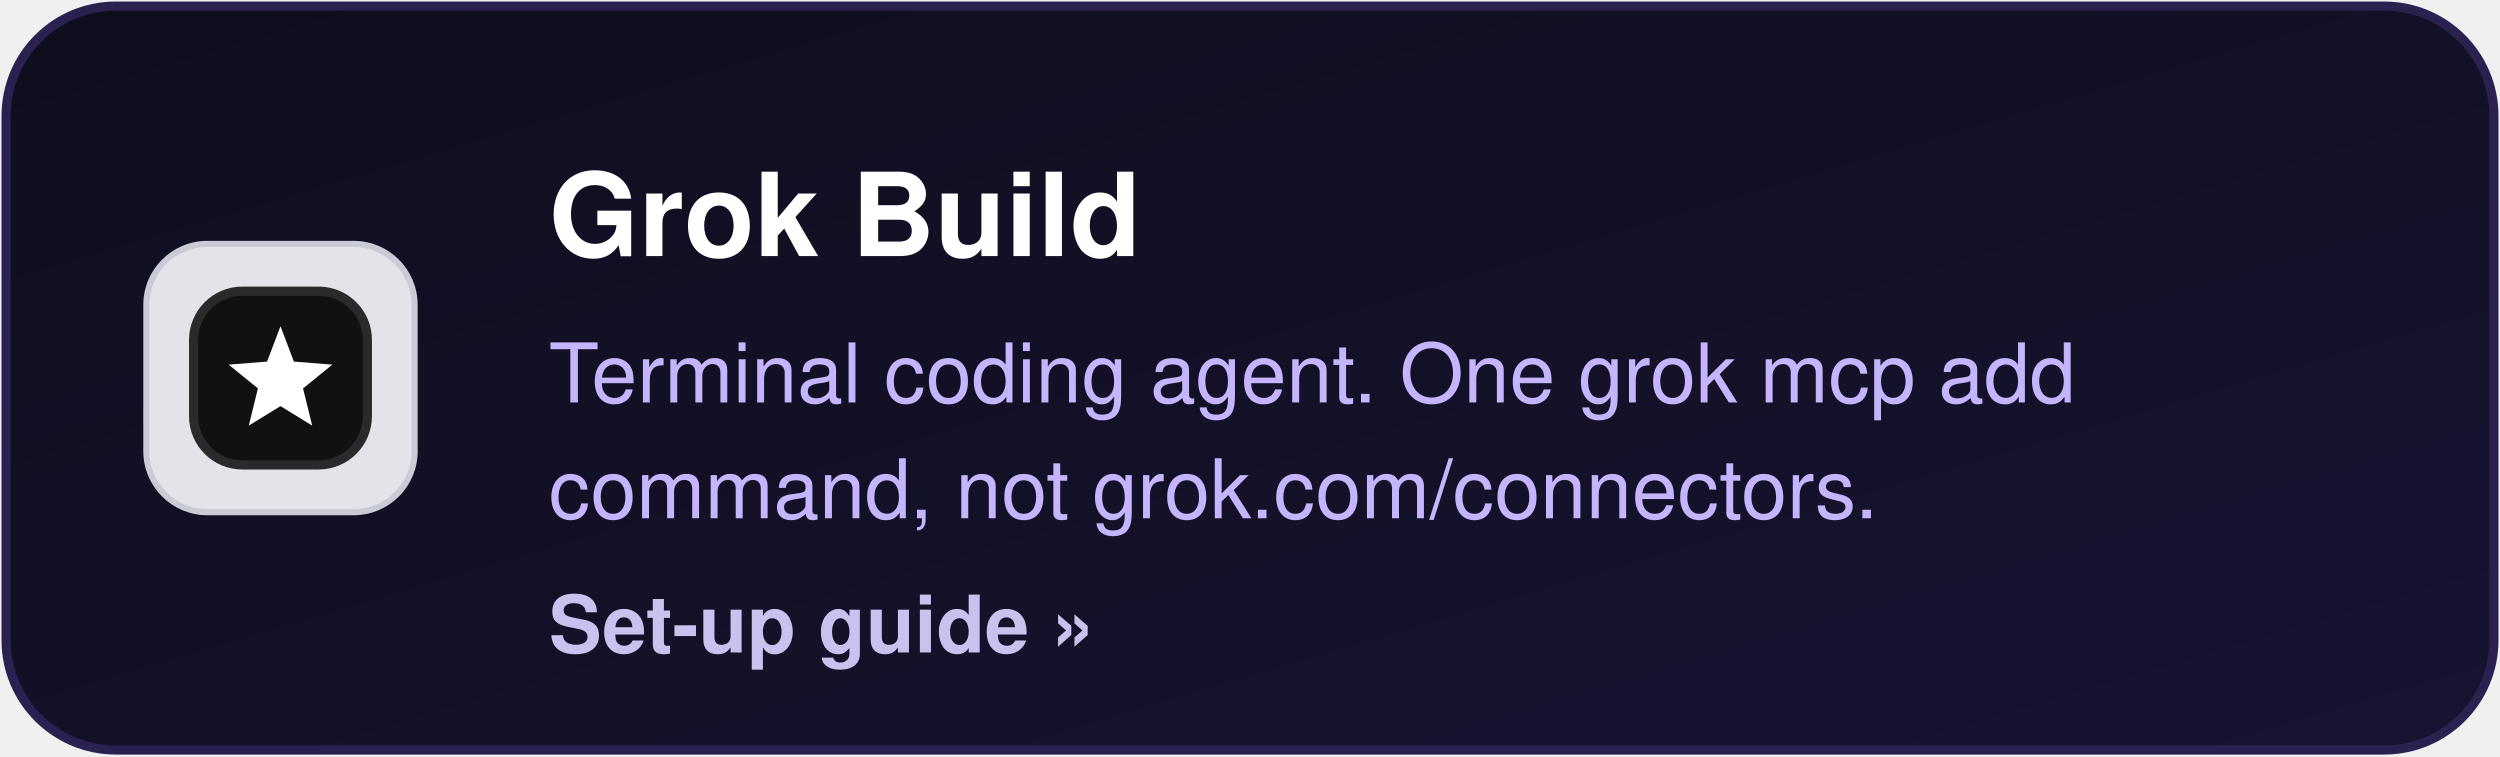
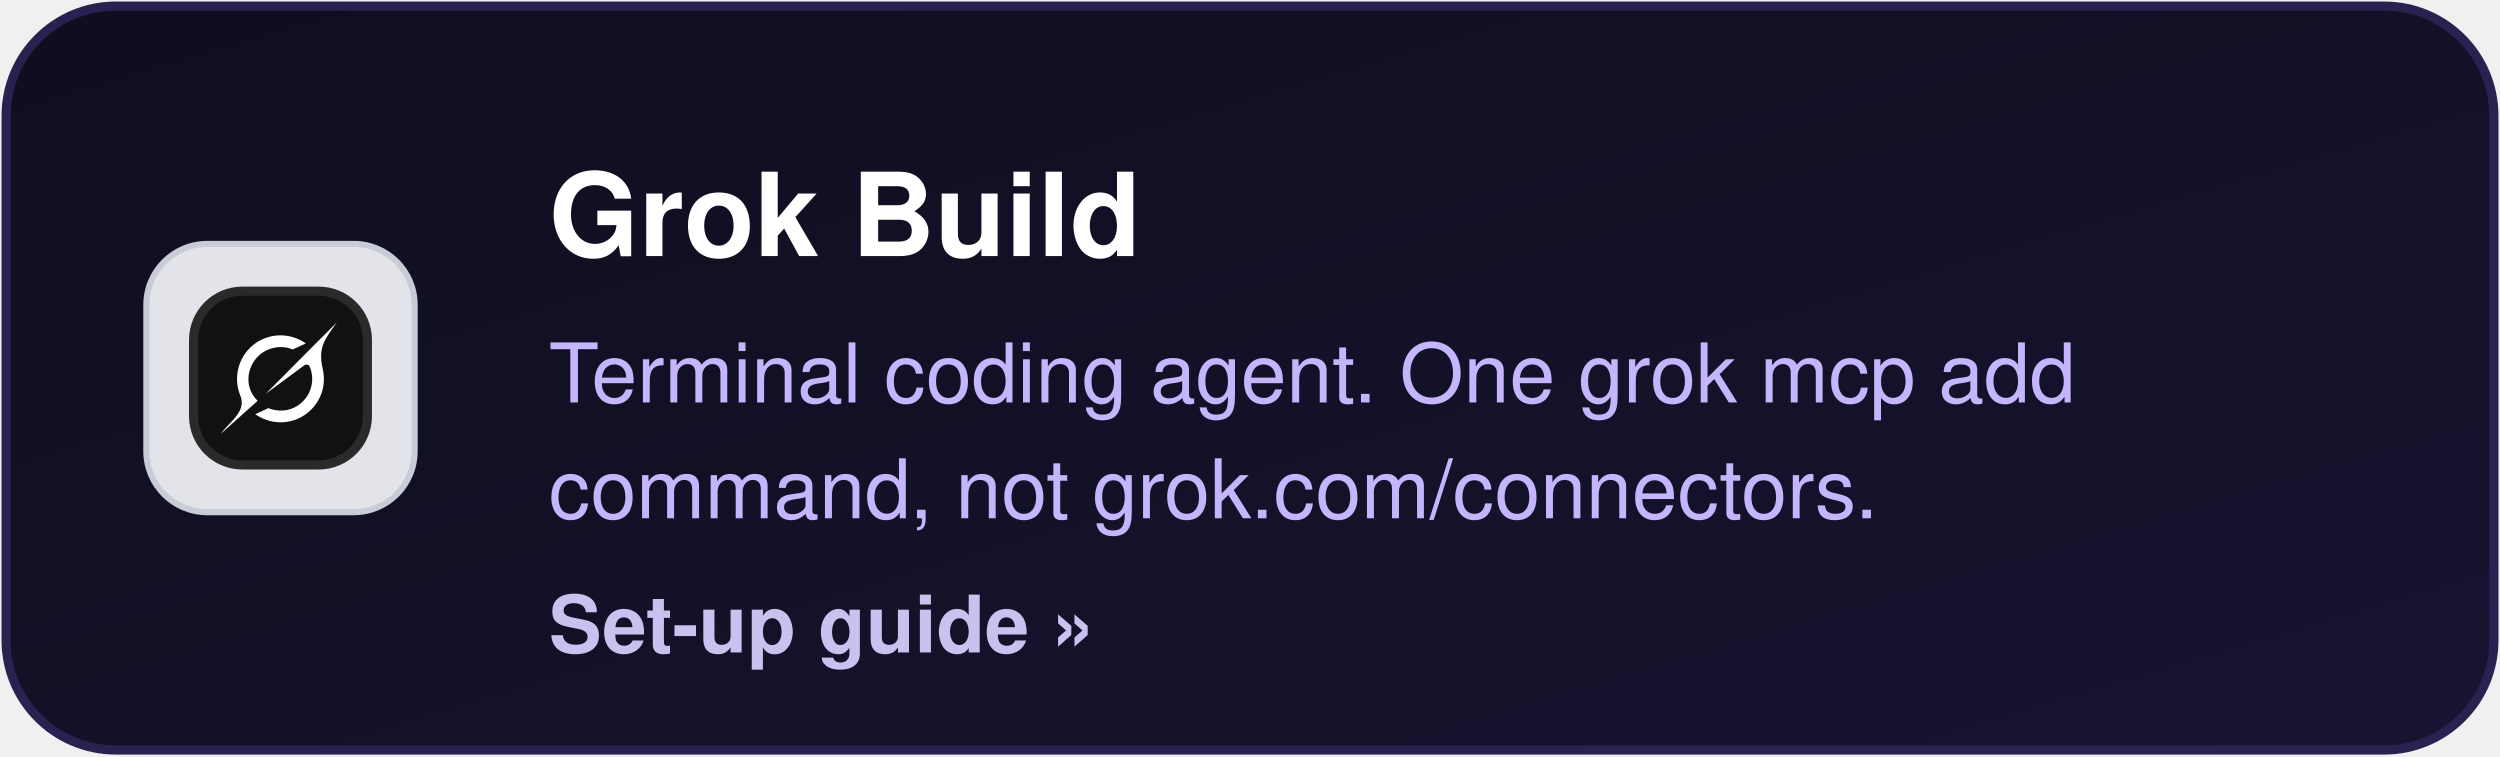
<svg xmlns="http://www.w3.org/2000/svg" width="410" height="124" viewBox="0 0 410 124" role="img" aria-label="Grok Build: terminal coding agent. One grok mcp add command. Opens the set-up guide.">
  <defs>
    <linearGradient id="grokBuildBg" x1="0" y1="0" x2="1" y2="1">
      <stop offset="0" stop-color="#0f0e1d" />
      <stop offset="1" stop-color="#171331" />
    </linearGradient>
  </defs>
  <rect x="1" y="1" width="408" height="122" rx="18" fill="url(#grokBuildBg)" stroke="#2a2150" stroke-width="1.5" />
  <rect x="24" y="40" width="44" height="44" rx="10" fill="#e2e4e9" stroke="#c9ccd6" stroke-width="1" />
  <g transform="translate(31,47)">
    <rect x="0.75" y="0.75" width="28.5" height="28.5" rx="8" fill="#111111" stroke="#2a2a2a" stroke-width="1.5" />
-     <path d="M15 6.5 17.2 12.3l6.3.5-4.8 3.9 1.5 6.1L15 19.6l-5.2 3.2 1.5-6.1-4.8-3.9 6.3-.5L15 6.5Z" fill="#fff" />
+     <svg x="5" y="5.5" width="20" height="19" viewBox="0 0 35 33" fill="#fff">
+       <path d="M13.237 21.041L24.319 12.851C24.862 12.449 25.638 12.606 25.897 13.229C27.26 16.518 26.651 20.471 23.94 23.185C21.23 25.899 17.458 26.494 14.011 25.139L10.245 26.884C15.646 30.581 22.205 29.666 26.304 25.56C29.555 22.305 30.562 17.868 29.62 13.867L29.629 13.876C28.264 7.998 29.965 5.649 33.449 0.845C33.531 0.731 33.614 0.617 33.696 0.5L29.111 5.091V5.076L13.234 21.044" />
+       <path d="M10.95 23.031C7.073 19.323 7.742 13.585 11.05 10.276C13.496 7.827 17.504 6.828 21.002 8.297L24.759 6.56C24.083 6.07 23.215 5.543 22.22 5.173C17.72 3.319 12.333 4.242 8.675 7.901C5.156 11.424 4.05 16.84 5.95 21.462C7.369 24.916 5.043 27.36 2.699 29.826C1.868 30.7 1.035 31.575 0.364 32.5L10.947 23.034" />
+     </svg>
  </g>
  <text x="90" y="42" font-family="'Segoe UI',Helvetica,Arial,sans-serif" font-size="19" font-weight="700" fill="#ffffff">Grok Build</text>
  <text x="90" y="66" font-family="'Segoe UI',Helvetica,Arial,sans-serif" font-size="13.5" fill="#c4b5fd">Terminal coding agent. One grok mcp add</text>
  <text x="90" y="85" font-family="'Segoe UI',Helvetica,Arial,sans-serif" font-size="13.5" fill="#c4b5fd">command, not grok.com/connectors.</text>
  <text x="90" y="107" font-family="'Segoe UI',Helvetica,Arial,sans-serif" font-size="13" font-weight="600" fill="#c9c2ef">Set-up guide »</text>
</svg>
